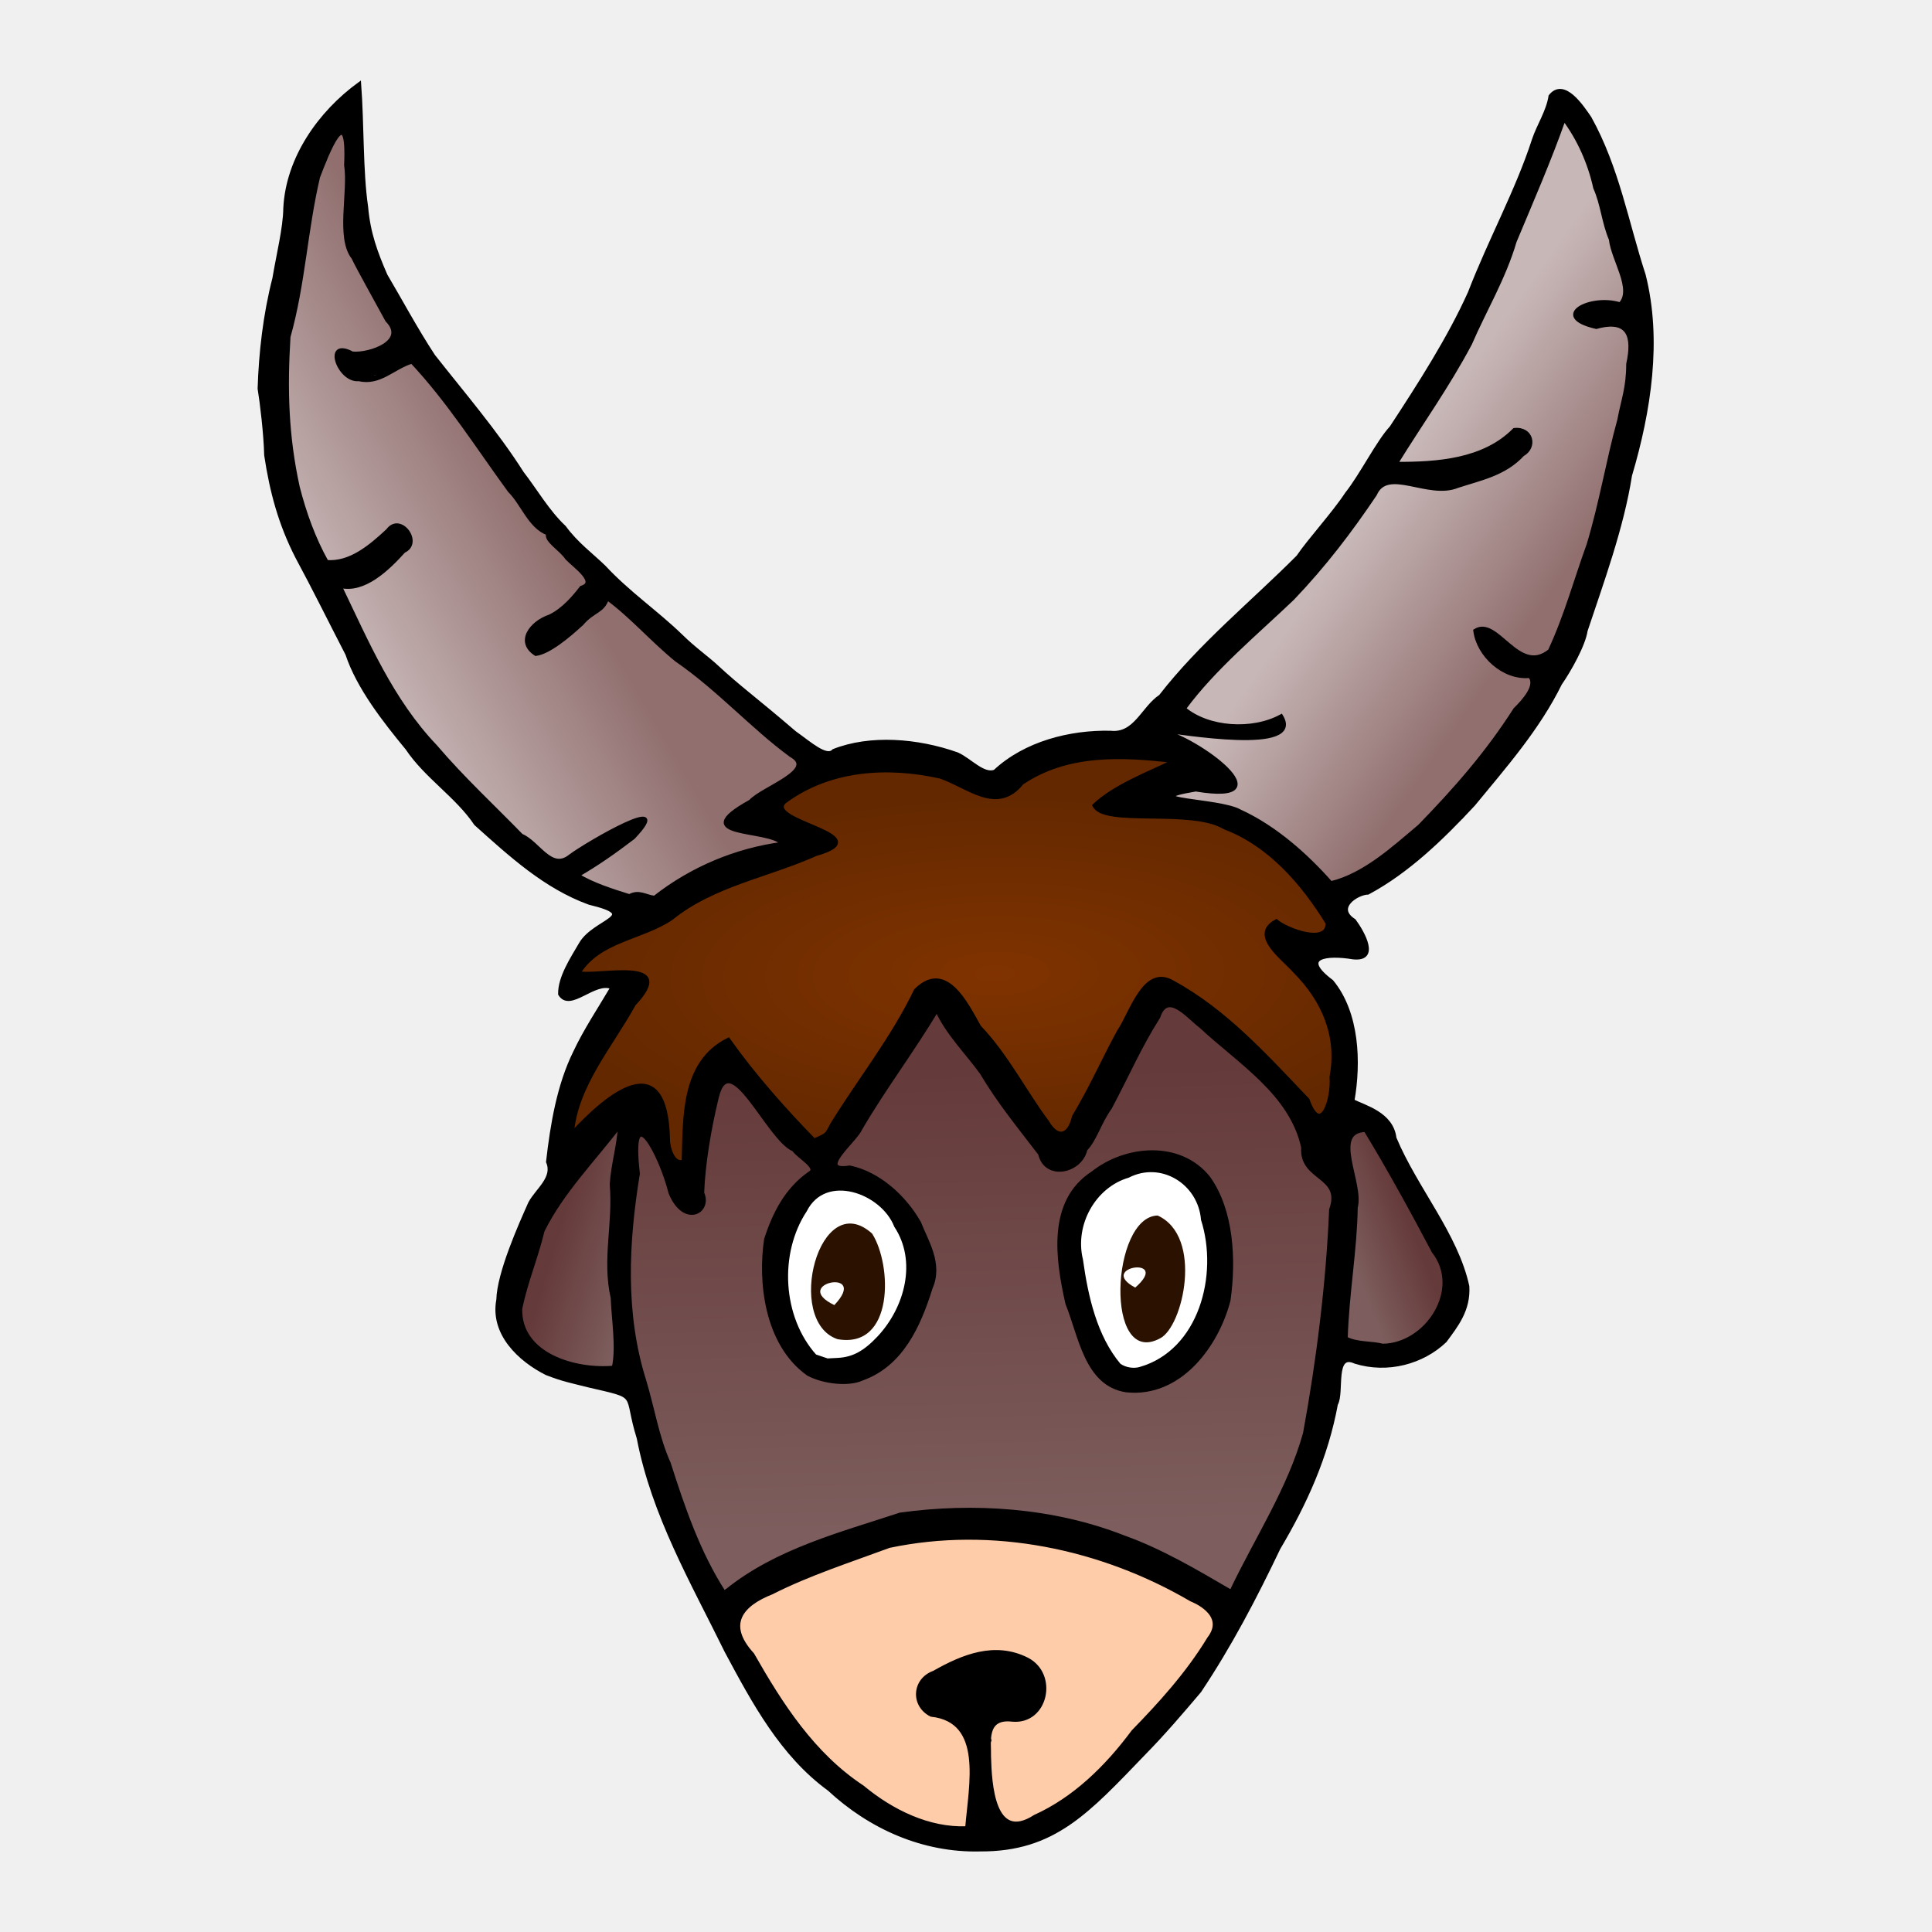
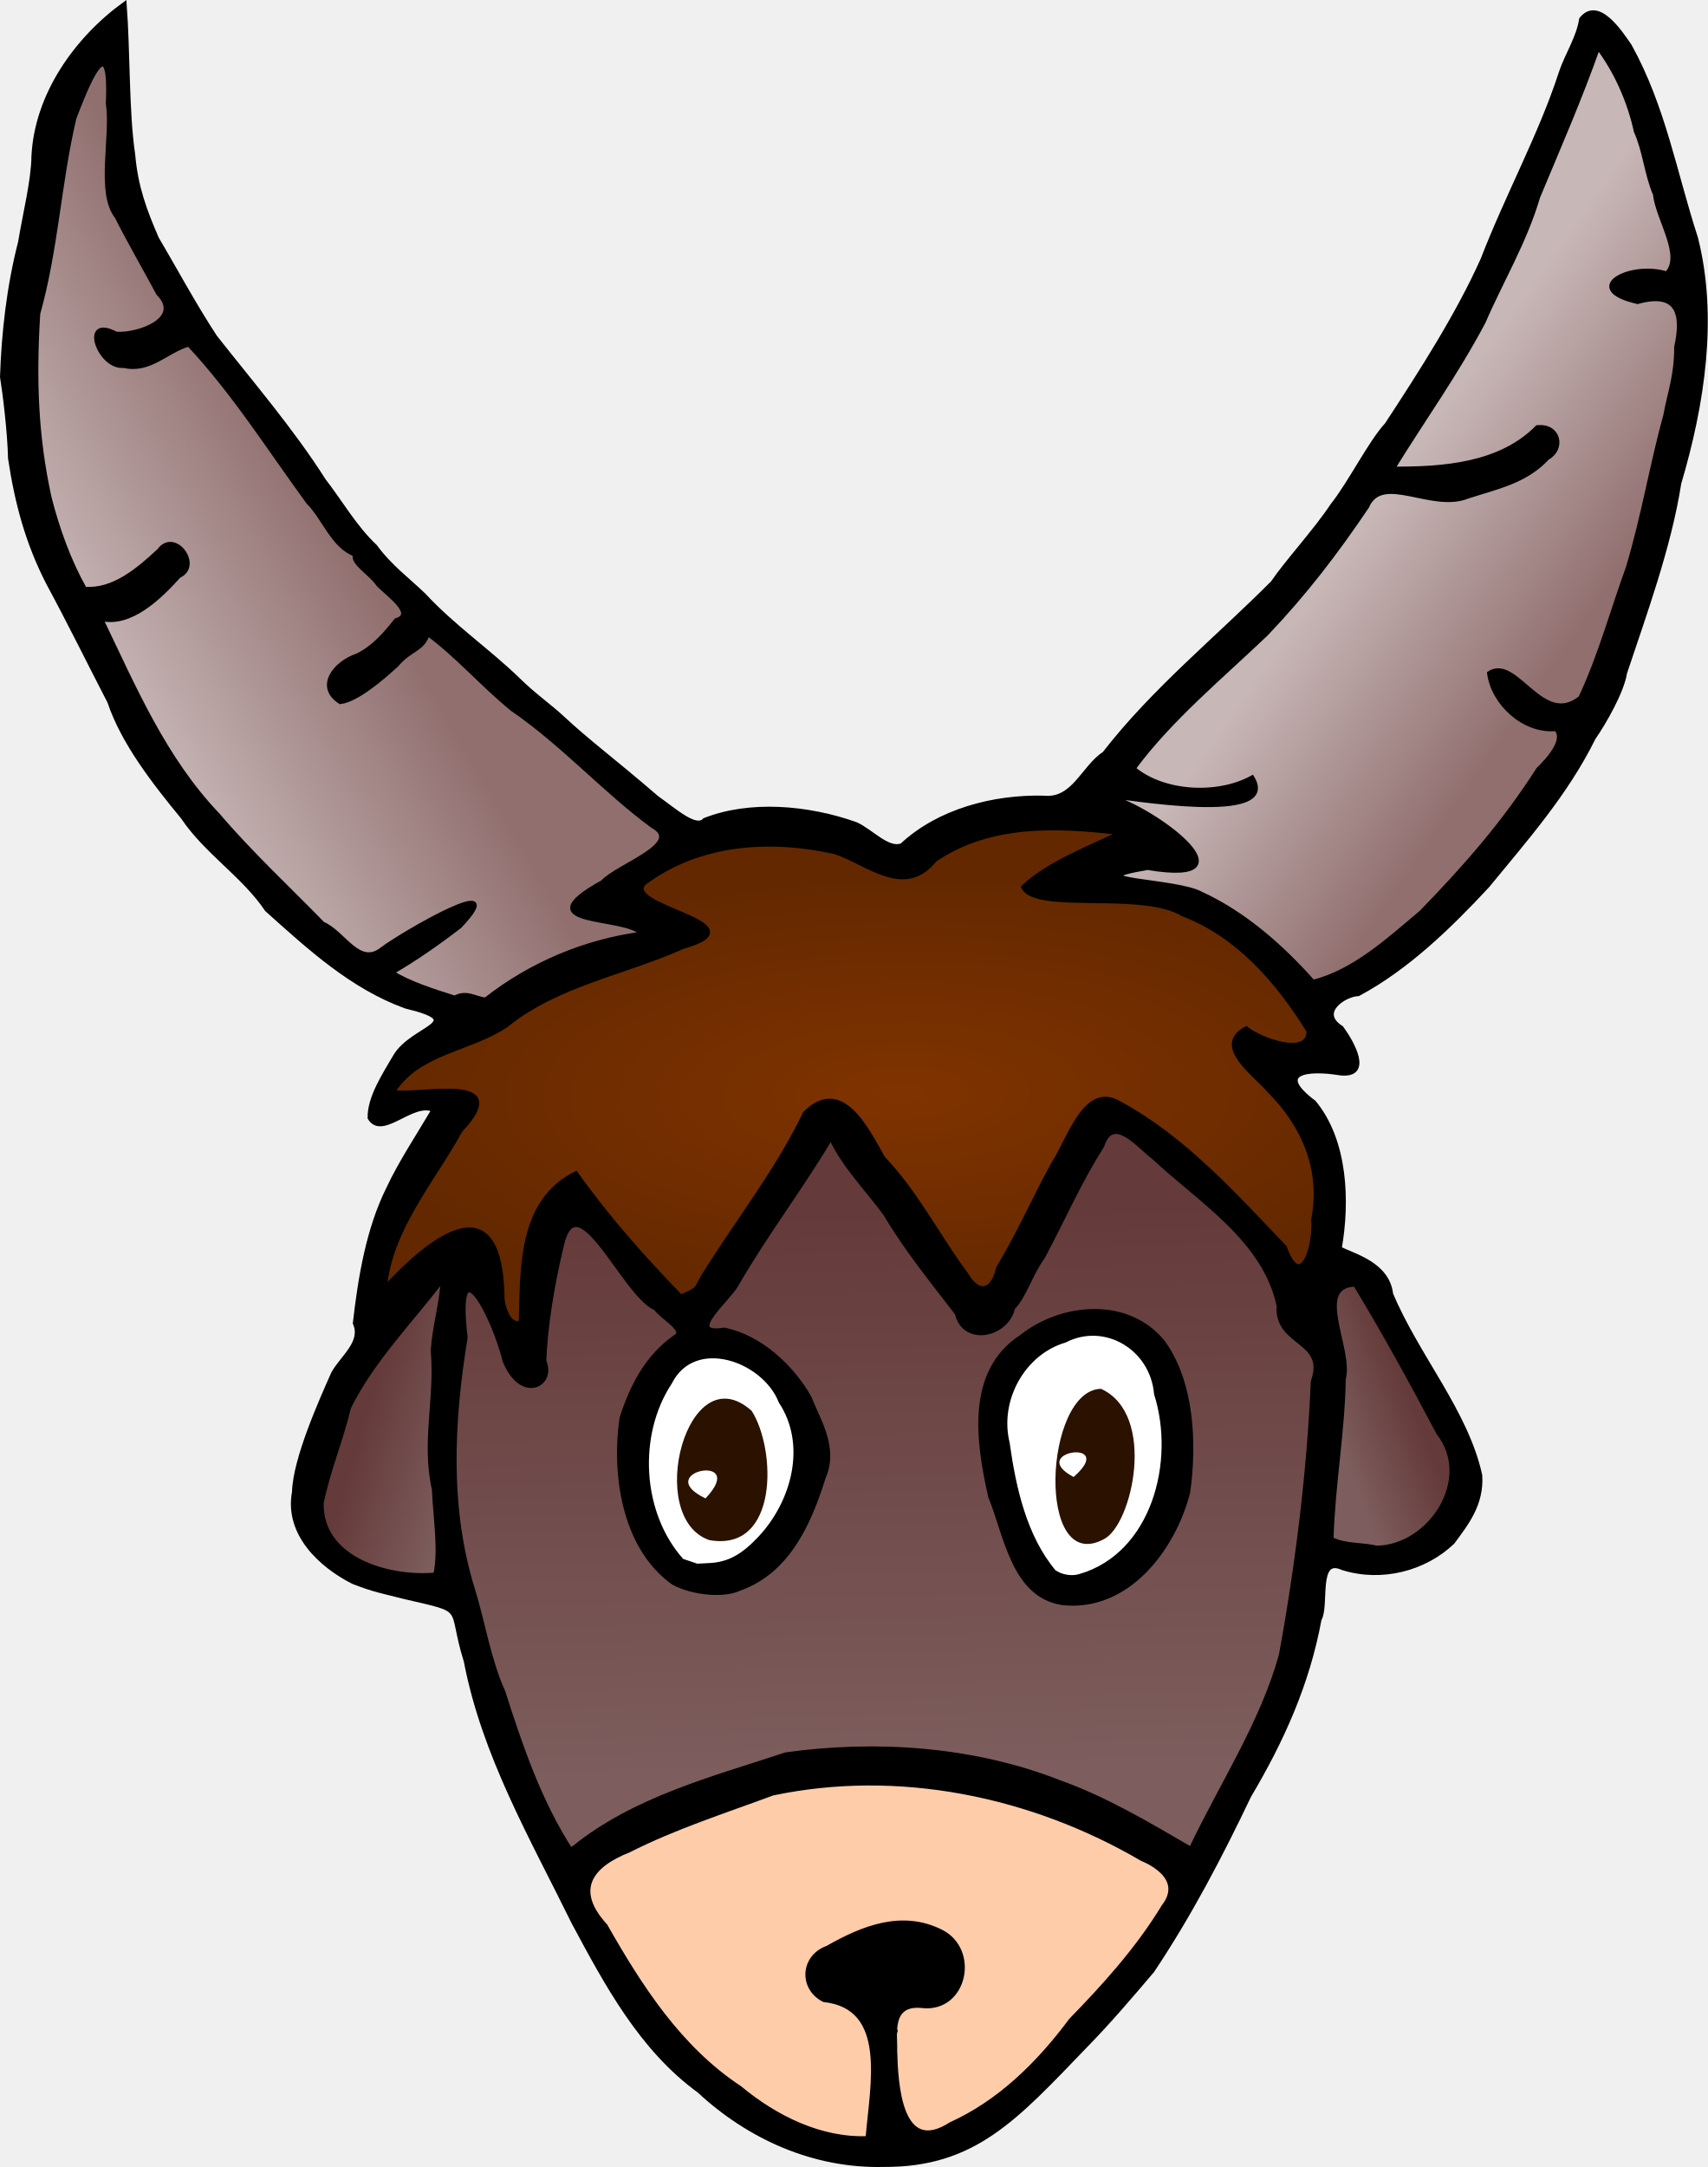
- <svg xmlns="http://www.w3.org/2000/svg" xmlns:xlink="http://www.w3.org/1999/xlink" width="240" height="240" viewBox="0 0 240 240" id="svg2" version="1.1">
+ <svg xmlns="http://www.w3.org/2000/svg" xmlns:xlink="http://www.w3.org/1999/xlink" version="1.1" id="svg2" viewBox="0 0 173.426 220" height="220" width="173.426">
  <defs id="defs4">
    <linearGradient id="hair-3">
-       <stop style="stop-color:#803300;stop-opacity:1;" offset="0" id="stop4211" />
-       <stop style="stop-color:#632800;stop-opacity:1" offset="1" id="stop4213" />
+       <stop id="stop4211" offset="0" style="stop-color:#803300;stop-opacity:1;" />
+       <stop id="stop4213" offset="1" style="stop-color:#632800;stop-opacity:1" />
    </linearGradient>
    <linearGradient id="face-4">
-       <stop style="stop-color:#7d5d5d;stop-opacity:1" offset="0" id="stop4187" />
-       <stop style="stop-color:#653a3a;stop-opacity:1" offset="1" id="stop4189" />
+       <stop id="stop4187" offset="0" style="stop-color:#7d5d5d;stop-opacity:1" />
+       <stop id="stop4189" offset="1" style="stop-color:#653a3a;stop-opacity:1" />
    </linearGradient>
    <linearGradient id="horn-6-7">
-       <stop id="stop4173" offset="0" style="stop-color:#c8b7b7;stop-opacity:1;" />
-       <stop id="stop4175" offset="1" style="stop-color:#916f6f;stop-opacity:1" />
+       <stop style="stop-color:#c8b7b7;stop-opacity:1;" offset="0" id="stop4173" />
+       <stop style="stop-color:#916f6f;stop-opacity:1" offset="1" id="stop4175" />
    </linearGradient>
-     <linearGradient xlink:href="#horn-6-7" id="linearGradient4169" x1="163.93" y1="136.618" x2="221.336" y2="103.283" gradientUnits="userSpaceOnUse" gradientTransform="matrix(0.4308412,0,0,0.4317874,-32.50464,816.9513)" />
-     <linearGradient xlink:href="#horn-6-7" id="linearGradient4183" x1="485.889" y1="130.257" x2="531.947" y2="162.582" gradientUnits="userSpaceOnUse" gradientTransform="matrix(0.4308412,0,0,0.4317874,-32.50464,816.9513)" />
-     <linearGradient xlink:href="#face-4" id="linearGradient4191" x1="374.636" y1="428.837" x2="371.533" y2="297.517" gradientUnits="userSpaceOnUse" gradientTransform="matrix(0.4308412,0,0,0.4317874,-32.50464,816.9513)" />
-     <linearGradient xlink:href="#face-4" id="linearGradient4199" x1="476.27" y1="351.554" x2="494.491" y2="344.483" gradientUnits="userSpaceOnUse" gradientTransform="matrix(0.4308412,0,0,0.4317874,-32.50464,816.9513)" />
-     <linearGradient xlink:href="#face-4" id="linearGradient4207" x1="267.554" y1="363.71" x2="243.702" y2="356.639" gradientUnits="userSpaceOnUse" gradientTransform="matrix(0.4308412,0,0,0.4317874,-32.50464,816.9513)" />
-     <radialGradient xlink:href="#hair-3" id="radialGradient4217" cx="374.306" cy="290.831" fx="374.306" fy="290.831" r="110.277" gradientTransform="matrix(0.5164229,-0.00883784,0.00347391,0.2038841,-65.93017,877.3213)" gradientUnits="userSpaceOnUse" />
+     <linearGradient gradientTransform="matrix(0.4308412,0,0,0.4317874,-32.50464,816.9513)" gradientUnits="userSpaceOnUse" y2="103.283" x2="221.336" y1="136.618" x1="163.93" id="linearGradient4169" xlink:href="#horn-6-7" />
+     <linearGradient gradientTransform="matrix(0.4308412,0,0,0.4317874,-32.50464,816.9513)" gradientUnits="userSpaceOnUse" y2="162.582" x2="531.947" y1="130.257" x1="485.889" id="linearGradient4183" xlink:href="#horn-6-7" />
+     <linearGradient gradientTransform="matrix(0.4308412,0,0,0.4317874,-32.50464,816.9513)" gradientUnits="userSpaceOnUse" y2="297.517" x2="371.533" y1="428.837" x1="374.636" id="linearGradient4191" xlink:href="#face-4" />
+     <linearGradient gradientTransform="matrix(0.4308412,0,0,0.4317874,-32.50464,816.9513)" gradientUnits="userSpaceOnUse" y2="344.483" x2="494.491" y1="351.554" x1="476.27" id="linearGradient4199" xlink:href="#face-4" />
+     <linearGradient gradientTransform="matrix(0.4308412,0,0,0.4317874,-32.50464,816.9513)" gradientUnits="userSpaceOnUse" y2="356.639" x2="243.702" y1="363.71" x1="267.554" id="linearGradient4207" xlink:href="#face-4" />
+     <radialGradient gradientUnits="userSpaceOnUse" gradientTransform="matrix(0.5164229,-0.00883784,0.00347391,0.2038841,-65.93017,877.3213)" r="110.277" fy="290.831" fx="374.306" cy="290.831" cx="374.306" id="radialGradient4217" xlink:href="#hair-3" />
  </defs>
-   <g id="layer1" transform="translate(0,-812.3622)">
-     <g id="g4262" transform="translate(-4.83614,0)">
-       <path id="path4272" d="m 126.583,1042.139 c -7.09,0.177 -13.67,-2.785 -18.758,-7.51 -5.884,-4.284 -9.381,-10.825 -12.75,-17.11 -4.208,-8.578 -9.094,-16.957 -10.927,-26.519 -1.804,-5.767 0.332,-4.983 -6.287,-6.524 -2.354,-0.602 -2.933,-0.656 -5.128,-1.498 -3.308,-1.661 -6.821,-4.903 -6.027,-9.146 0.081,-3.34 2.748,-9.295 3.975,-12.044 0.915,-1.657 3.059,-3.121 2.202,-5.092 0.529,-4.645 1.345,-9.541 3.378,-13.641 1.236,-2.656 3.147,-5.531 4.61,-8.021 -2.196,-0.966 -5.21,2.932 -6.487,0.822 -0.054,-2.053 1.505,-4.41 2.594,-6.274 1.739,-2.949 7.684,-3.446 1.048,-5.048 -5.486,-2 -9.772,-5.953 -14.096,-9.826 -2.304,-3.443 -6.155,-5.841 -8.525,-9.377 -2.885,-3.507 -6.066,-7.574 -7.448,-11.716 -2.096,-4.055 -4.085,-8.102 -6.226,-12.065 -2.121,-4.133 -3.184,-8.158 -3.862,-12.646 -0.062,-2.655 -0.533,-6.548 -0.816,-8.271 0.146,-4.442 0.668,-9.143 1.838,-13.695 0.496,-2.988 1.323,-6.245 1.353,-8.707 0.302,-6.212 4.301,-11.879 9.239,-15.468 0.38,5.044 0.215,10.871 0.867,15.306 0.285,3.271 1.176,5.658 2.405,8.496 1.69,2.851 3.808,6.792 5.93,10.011 3.585,4.564 7.808,9.479 11.028,14.557 1.598,2.043 3.158,4.777 5.235,6.721 1.494,2.053 3.399,3.436 4.942,4.938 2.984,3.217 6.505,5.613 9.542,8.549 1.607,1.592 3.27,2.742 4.457,3.851 2.858,2.653 4.761,3.967 9.666,8.18 1.893,1.339 3.966,3.228 4.839,2.245 4.516,-1.786 10.391,-1.343 15.347,0.415 1.557,0.691 3.273,2.717 4.687,2.148 3.764,-3.514 9.334,-4.943 14.378,-4.826 3.059,0.331 3.997,-3.055 6.184,-4.5 5.018,-6.463 11.408,-11.624 17.091,-17.332 1.362,-2.024 4.402,-5.335 6.048,-7.837 1.812,-2.274 3.88,-6.44 5.53,-8.214 3.553,-5.416 7.225,-11.151 9.739,-16.748 2.535,-6.567 5.913,-12.689 7.948,-18.977 0.59,-1.789 1.775,-3.521 2.069,-5.442 1.692,-2.131 3.957,1.312 4.915,2.714 3.448,6.213 4.587,12.964 6.72,19.503 2.042,8.062 0.683,16.885 -1.696,24.903 -1.007,6.467 -3.553,13.376 -5.511,19.269 -0.268,1.806 -2.054,4.971 -3.183,6.59 -2.772,5.622 -6.873,10.262 -10.776,15.014 -3.912,4.204 -8.169,8.324 -13.115,10.98 -1.368,0.032 -4.203,1.858 -1.706,3.44 1.082,1.478 3.067,4.952 -0.14,4.604 -3.224,-0.544 -6.795,-0.151 -2.643,2.962 3.232,3.917 3.429,10.067 2.594,14.832 1.44,0.742 4.864,1.575 5.219,4.625 2.636,6.3 7.647,11.962 9.053,18.41 0.179,2.944 -1.39,4.878 -2.792,6.783 -2.794,2.675 -7.151,3.873 -11.173,2.62 -2.785,-1.283 -1.521,3.809 -2.36,5.224 -1.208,6.552 -3.814,12.306 -7.14,17.908 -2.942,6.163 -6.028,12.068 -9.821,17.747 -2.216,2.613 -4.443,5.226 -6.852,7.682 -7.051,7.324 -11.248,12.073 -20.423,12.025 z" style="fill:#000000;fill-opacity:1;stroke:#000000;stroke-width:0.431;stroke-miterlimit:4;stroke-dasharray:none;stroke-opacity:1" />
-       <path id="path4270" d="m 124.948,1039.439 c 0.452,-5.431 2.235,-13.306 -4.439,-14.038 -2.363,-1.187 -2.19,-4.376 0.353,-5.286 3.618,-2.058 7.582,-3.645 11.572,-1.634 3.678,1.892 2.402,7.901 -1.823,7.541 -3.546,-0.438 -2.818,2.886 -2.882,4.513 0.093,3.407 0.47,10.835 5.665,7.481 4.833,-2.188 8.82,-6.011 12.196,-10.561 3.256,-3.343 6.738,-7.138 9.415,-11.553 2.402,-3.102 -2.184,-4.806 -2.184,-4.806 -11.227,-6.569 -24.748,-9.353 -37.526,-6.663 -4.897,1.814 -9.969,3.436 -14.596,5.785 -3.736,1.467 -5.813,3.911 -2.377,7.658 3.544,6.23 7.528,12.432 13.657,16.472 3.599,2.993 8.228,5.294 12.97,5.091 z" style="fill:#ffccaa;fill-opacity:1;stroke:#000000;stroke-width:0.431;stroke-opacity:1" />
-       <path id="path4268" d="m 127.779,1028.554 c -0.331,-0.863 -0.247,0.764 0,0 z" style="fill:#ff8080;fill-opacity:1;stroke:#000000;stroke-width:0.431;stroke-opacity:1" />
-       <path id="path4266" d="m 95.11,1009.964 c 6.192,-5.004 14.119,-7.032 21.553,-9.487 9.089,-1.253 18.936,-0.633 27.725,2.811 4.745,1.695 9.06,4.272 13.386,6.79 3.131,-6.598 7.199,-12.698 9.144,-19.664 1.679,-9.128 2.87,-18.798 3.242,-27.779 1.537,-4.322 -3.755,-3.66 -3.47,-7.731 -1.45,-6.717 -7.969,-10.618 -12.685,-15.028 -1.558,-1.154 -4.15,-4.494 -5.25,-1.182 -2.4,3.806 -3.79,7.115 -6.007,11.281 -1.305,1.788 -1.819,3.892 -3.051,5.178 -0.599,2.779 -4.946,3.738 -5.685,0.547 -2.492,-3.266 -5.108,-6.447 -7.224,-10.03 -1.902,-2.623 -4.22,-4.876 -5.576,-7.809 -3.008,5.057 -6.554,9.703 -9.491,14.757 -0.602,1.42 -5.628,5.426 -1.341,4.742 3.667,0.752 6.895,3.762 8.671,6.925 0.817,2.158 2.761,5.042 1.424,8.053 -1.467,4.722 -3.659,9.566 -8.526,11.301 -1.603,0.772 -4.761,0.475 -6.733,-0.586 -5.261,-3.755 -6.028,-11.552 -5.244,-16.735 1.045,-3.261 2.599,-6.25 5.441,-8.227 1.206,-0.66 -1.402,-2.006 -1.985,-2.899 -3.181,-1.269 -7.979,-13.19 -9.545,-6.402 -0.917,3.779 -1.658,8.165 -1.786,11.765 1.056,2.383 -2.268,4.183 -3.999,-0.014 -1.211,-4.84 -5.132,-12.134 -3.989,-2.394 -1.401,8.538 -1.84,17.375 0.774,25.679 1.079,3.567 1.606,7.087 3.054,10.301 1.777,5.551 3.684,11.16 6.852,16.053 l 0.322,-0.217 -8.61e-4,3e-4 z" style="fill:url(#linearGradient4191);fill-opacity:1;stroke:#000000;stroke-width:0.431;stroke-opacity:1" />
-       <path id="path4264" d="m 144.759,985.106 c -5.003,-0.747 -5.723,-6.8 -7.357,-10.812 -1.248,-5.519 -2.302,-12.694 3.17,-16.225 4.088,-3.257 10.851,-3.875 14.415,0.616 2.917,4.095 3.19,10.22 2.499,15.169 -1.434,5.628 -6.081,11.956 -12.726,11.253 z" style="fill:#000000;fill-opacity:1;stroke:#000000;stroke-width:0.431;stroke-opacity:1" />
-       <path id="path4262" d="m 146.497,982.375 c 7.497,-2.187 9.937,-11.638 7.748,-18.51 -0.391,-4.628 -5.171,-7.516 -9.276,-5.408 -4.208,1.235 -6.896,6.002 -5.815,10.413 0.633,4.558 1.747,9.535 4.722,13.072 0.742,0.518 1.777,0.679 2.621,0.434 z" style="fill:#ffffff;fill-opacity:1;stroke:#000000;stroke-width:0.431;stroke-opacity:1" />
-       <path id="path4260" d="m 148.646,963.359 c 5.705,2.6 3.155,13.823 0.3,15.256 -6.939,3.762 -6.102,-15.138 -0.3,-15.256 z" style="fill:#2b1100;fill-opacity:1;stroke:none;stroke-width:0.431;stroke-opacity:1" />
-       <path id="path4258" d="m 145.859,972.31 c 4.598,-4.008 -4.891,-2.598 0,0 z" style="fill:#ffffff;fill-opacity:1;stroke:none;stroke-width:0.431;stroke-opacity:1" />
-       <path id="path4256" d="m 81.054,982.227 c 0.562,-2.458 -0.062,-6.159 -0.138,-8.632 -1.094,-4.782 0.3,-9.228 -0.123,-14.117 0.162,-2.505 0.892,-4.765 1.022,-7.254 -3.121,4.121 -7.144,8.168 -9.544,13.018 -0.878,3.6 -2.021,6.12 -2.777,9.667 -0.163,5.822 6.925,7.753 11.559,7.318 z" style="fill:url(#linearGradient4207);fill-opacity:1;stroke:#000000;stroke-width:0.431;stroke-opacity:1" />
-       <path id="path4254" d="m 108.908,981.261 c 1.924,-0.1 3.362,-0.885 5.105,-2.741 3.478,-3.718 4.967,-9.542 2.11,-13.86 -1.666,-4.284 -8.78,-6.848 -11.255,-1.942 -3.51,5.324 -3.073,13.321 1.218,18.093 l 1.528,0.517 1.293,-0.067 z" style="fill:#ffffff;fill-opacity:1;stroke:#000000;stroke-width:0.431;stroke-opacity:1" />
-       <path id="path4252" d="m 108.876,978.719 c -6.609,-2.241 -2.272,-19.001 4.294,-13.121 2.501,3.914 2.753,14.368 -4.294,13.121 z" style="fill:#2b1100;fill-opacity:1;stroke:none;stroke-width:0.431;stroke-opacity:1" />
-       <path id="path4250" d="m 108.479,974.484 c 4.491,-4.734 -5.623,-2.7 0,0 z" style="fill:#ffffff;fill-opacity:1;stroke:none;stroke-width:0.431;stroke-opacity:1" />
-       <path id="path4248" d="m 176.604,979.5 c 5.463,-0.056 9.997,-6.966 6.299,-11.669 -2.658,-5.033 -5.581,-10.37 -8.445,-15.065 -4.383,0.143 -0.352,6.604 -1.176,9.594 -0.072,5.268 -1.077,10.67 -1.241,16.25 1.375,0.723 3.195,0.522 4.563,0.891 z" style="fill:url(#linearGradient4199);fill-opacity:1;stroke:#000000;stroke-width:0.431;stroke-opacity:1" />
-       <path id="path4246" d="m 89.731,956.607 c 0.174,-5.325 -0.18,-12.287 5.59,-15.121 3.15,4.443 6.83,8.585 10.642,12.512 1.79,-0.746 1.513,-0.694 2.266,-2.042 3.437,-5.553 7.523,-10.676 10.353,-16.573 3.695,-3.677 6.251,1.553 7.917,4.534 3.388,3.54 5.668,8.097 8.453,11.822 1.247,2.143 2.684,1.813 3.264,-0.662 2.26,-3.777 3.652,-7.057 5.588,-10.587 1.594,-2.354 3.2,-8.239 6.75,-6.107 6.559,3.575 11.613,9.233 16.744,14.602 1.625,4.572 3.13,-0.021 2.911,-2.844 0.953,-5.013 -0.929,-9.476 -4.508,-13.07 -1.393,-1.63 -5.634,-4.548 -2.311,-6.303 1.254,1.083 6.394,3.037 6.331,0.261 -3.042,-4.936 -7.154,-9.729 -12.757,-11.847 -4.155,-2.529 -14.993,-0.158 -16.212,-2.766 2.665,-2.53 7.204,-4.151 9.825,-5.499 -6.387,-0.749 -13.154,-1.071 -18.772,2.713 -3.121,3.878 -6.694,0.417 -10.16,-0.764 -6.525,-1.454 -13.708,-1.069 -19.336,3.106 -2.653,2.481 12.149,4.158 3.874,6.515 -6.03,2.699 -12.783,3.788 -17.922,7.957 -3.679,2.502 -9.002,2.699 -11.516,6.776 2.305,0.543 12.505,-2.072 6.861,3.892 -2.831,5.154 -7.162,10.017 -7.692,16.008 4.313,-4.654 11.666,-10.946 11.935,0.743 -0.036,0.944 0.61,3.294 1.881,2.745 z" style="fill:url(#radialGradient4217);fill-opacity:1;stroke:#000000;stroke-width:0.431;stroke-opacity:1" />
-       <path id="path4242" d="m 86.146,923.851 c 4.587,-3.611 10.154,-5.939 15.853,-6.685 -1.533,-1.948 -12.183,-0.707 -3.956,-5.254 1.537,-1.688 8.366,-3.87 5.047,-5.701 -4.79,-3.509 -9.025,-8.275 -14.231,-11.857 -3.046,-2.479 -5.578,-5.437 -8.581,-7.641 -0.573,1.687 -1.717,1.459 -3.152,3.136 -1.629,1.505 -4.095,3.578 -5.734,3.781 -2.409,-1.532 -0.59,-3.935 1.735,-4.718 1.722,-0.816 3.098,-2.501 3.926,-3.569 2.085,-0.628 -0.841,-2.63 -1.789,-3.619 -0.805,-1.193 -2.715,-2.219 -2.372,-3.073 -2.252,-0.823 -3.143,-3.715 -4.765,-5.316 -4.037,-5.535 -7.523,-11.094 -12.125,-16.014 -2.306,0.693 -3.965,2.788 -6.603,2.177 -2.498,0.263 -4.397,-5.179 -0.779,-3.249 2.145,0.19 6.889,-1.449 4.292,-4.092 -1.299,-2.404 -3.45,-6.204 -4.204,-7.772 -1.964,-2.48 -0.393,-8.172 -0.909,-11.512 0.366,-8.326 -2.3,-1.458 -3.421,1.478 -1.561,6.637 -1.821,13.261 -3.671,19.853 -0.403,6.526 -0.244,12.33 1.151,18.679 0.82,3.209 1.96,6.379 3.572,9.262 2.902,0.233 5.415,-1.888 7.559,-3.886 1.572,-2.166 4.304,1.542 2.018,2.574 -2.001,2.218 -4.955,5.077 -7.914,4.35 3.365,6.994 6.403,14.193 11.862,19.91 3.41,3.999 7.238,7.531 10.661,11.055 2.124,0.879 3.678,4.503 6.073,2.533 2.128,-1.583 13.369,-8.108 7.831,-2.272 -2.387,1.827 -4.573,3.346 -6.893,4.685 1.775,1.091 4.137,1.859 6.39,2.562 1.199,-0.661 2.022,0.078 3.129,0.195 z" style="fill:url(#linearGradient4169);fill-opacity:1;stroke:#000000;stroke-width:0.431;stroke-opacity:1" />
-       <path id="path4240" d="m 170.168,922.048 c 4.162,-1.028 7.672,-4.262 11.007,-7.072 4.411,-4.534 8.359,-9.016 11.869,-14.504 1.052,-1.022 2.835,-3.003 1.81,-4.105 -3.243,0.321 -6.403,-2.604 -6.788,-5.663 2.762,-1.782 5.374,5.656 9.272,2.496 2.01,-4.286 3.277,-8.978 4.814,-13.192 1.574,-5.208 2.431,-10.503 3.809,-15.48 0.458,-2.463 1.102,-3.967 1.106,-6.949 0.745,-3.362 0.142,-5.698 -3.934,-4.567 -5.855,-1.339 -0.734,-4.041 2.957,-2.875 1.752,-1.827 -0.901,-5.487 -1.179,-8.049 -0.907,-2.147 -1.042,-4.41 -1.939,-6.381 -0.669,-3.06 -1.996,-6.056 -3.848,-8.535 -1.814,5.145 -3.996,10.136 -6.105,15.188 -1.322,4.532 -3.814,8.679 -5.534,12.688 -2.852,5.368 -6.049,9.779 -9.21,14.901 5.115,0.026 10.901,-0.377 14.672,-4.205 2.199,-0.234 2.72,2.165 1.043,3.096 -2.229,2.403 -5.129,2.961 -8.08,3.918 -3.684,1.52 -8.724,-2.49 -10.249,1.03 -3.127,4.637 -6.285,8.777 -10.233,12.919 -4.607,4.4 -9.801,8.682 -13.477,13.681 2.981,2.509 8.476,2.875 12.047,0.911 2.94,4.771 -12.66,2.015 -14.971,1.802 4.419,0.889 15.866,9.288 4.345,7.366 -7.85,1.329 2.896,1.198 5.464,2.644 4.432,2.022 8.347,5.555 11.334,8.94 z" style="fill:url(#linearGradient4183);fill-opacity:1;stroke:#000000;stroke-width:0.431;stroke-opacity:1" />
-       <path id="path4238" d="m 186.427,913.816 c -0.793,-0.248 -0.136,0.264 0,0 z" style="fill:#ff8080;fill-opacity:1;stroke:#000000;stroke-width:0.431;stroke-opacity:1" />
-       <path id="path4236" d="m 207.689,869.529 c -0.475,-0.496 -0.62,0.193 0,0 z" style="fill:#ff8080;fill-opacity:1;stroke:#000000;stroke-width:0.431;stroke-opacity:1" />
-       <path id="path4234" d="m 51.536,858.909 c -0.109,-0.297 -0.56,0.293 0,0 z" style="fill:#ff8080;fill-opacity:1;stroke:#000000;stroke-width:0.431;stroke-opacity:1" />
-       <path id="path3429" d="m 55.042,857.364 c -1.18,-0.266 -0.275,0.275 0,0 z" style="fill:#ff8080;fill-opacity:1;stroke:#000000;stroke-width:0.431;stroke-opacity:1" />
+   <g transform="translate(-32,-822.3619)" id="layer1">
+     <g transform="translate(-4.83614)" id="g4262">
+       <path style="fill:#000000;fill-opacity:1;stroke:#000000;stroke-width:0.431;stroke-miterlimit:4;stroke-dasharray:none;stroke-opacity:1" d="m 126.583,1042.139 c -7.09,0.177 -13.67,-2.785 -18.758,-7.51 -5.884,-4.284 -9.381,-10.825 -12.75,-17.11 -4.208,-8.578 -9.094,-16.957 -10.927,-26.519 -1.804,-5.767 0.332,-4.983 -6.287,-6.524 -2.354,-0.602 -2.933,-0.656 -5.128,-1.498 -3.308,-1.661 -6.821,-4.903 -6.027,-9.146 0.081,-3.34 2.748,-9.295 3.975,-12.044 0.915,-1.657 3.059,-3.121 2.202,-5.092 0.529,-4.645 1.345,-9.541 3.378,-13.641 1.236,-2.656 3.147,-5.531 4.61,-8.021 -2.196,-0.966 -5.21,2.932 -6.487,0.822 -0.054,-2.053 1.505,-4.41 2.594,-6.274 1.739,-2.949 7.684,-3.446 1.048,-5.048 -5.486,-2 -9.772,-5.953 -14.096,-9.826 -2.304,-3.443 -6.155,-5.841 -8.525,-9.377 -2.885,-3.507 -6.066,-7.574 -7.448,-11.716 -2.096,-4.055 -4.085,-8.102 -6.226,-12.065 -2.121,-4.133 -3.184,-8.158 -3.862,-12.646 -0.062,-2.655 -0.533,-6.548 -0.816,-8.271 0.146,-4.442 0.668,-9.143 1.838,-13.695 0.496,-2.988 1.323,-6.245 1.353,-8.707 0.302,-6.212 4.301,-11.879 9.239,-15.468 0.38,5.044 0.215,10.871 0.867,15.306 0.285,3.271 1.176,5.658 2.405,8.496 1.69,2.851 3.808,6.792 5.93,10.011 3.585,4.564 7.808,9.479 11.028,14.557 1.598,2.043 3.158,4.777 5.235,6.721 1.494,2.053 3.399,3.436 4.942,4.938 2.984,3.217 6.505,5.613 9.542,8.549 1.607,1.592 3.27,2.742 4.457,3.851 2.858,2.653 4.761,3.967 9.666,8.18 1.893,1.339 3.966,3.228 4.839,2.245 4.516,-1.786 10.391,-1.343 15.347,0.415 1.557,0.691 3.273,2.717 4.687,2.148 3.764,-3.514 9.334,-4.943 14.378,-4.826 3.059,0.331 3.997,-3.055 6.184,-4.5 5.018,-6.463 11.408,-11.624 17.091,-17.332 1.362,-2.024 4.402,-5.335 6.048,-7.837 1.812,-2.274 3.88,-6.44 5.53,-8.214 3.553,-5.416 7.225,-11.151 9.739,-16.748 2.535,-6.567 5.913,-12.689 7.948,-18.977 0.59,-1.789 1.775,-3.521 2.069,-5.442 1.692,-2.131 3.957,1.312 4.915,2.714 3.448,6.213 4.587,12.964 6.72,19.503 2.042,8.062 0.683,16.885 -1.696,24.903 -1.007,6.467 -3.553,13.376 -5.511,19.269 -0.268,1.806 -2.054,4.971 -3.183,6.59 -2.772,5.622 -6.873,10.262 -10.776,15.014 -3.912,4.204 -8.169,8.324 -13.115,10.98 -1.368,0.032 -4.203,1.858 -1.706,3.44 1.082,1.478 3.067,4.952 -0.14,4.604 -3.224,-0.544 -6.795,-0.151 -2.643,2.962 3.232,3.917 3.429,10.067 2.594,14.832 1.44,0.742 4.864,1.575 5.219,4.625 2.636,6.3 7.647,11.962 9.053,18.41 0.179,2.944 -1.39,4.878 -2.792,6.783 -2.794,2.675 -7.151,3.873 -11.173,2.62 -2.785,-1.283 -1.521,3.809 -2.36,5.224 -1.208,6.552 -3.814,12.306 -7.14,17.908 -2.942,6.163 -6.028,12.068 -9.821,17.747 -2.216,2.613 -4.443,5.226 -6.852,7.682 -7.051,7.324 -11.248,12.073 -20.423,12.025 z" id="path4272" />
+       <path style="fill:#ffccaa;fill-opacity:1;stroke:#000000;stroke-width:0.431;stroke-opacity:1" d="m 124.948,1039.439 c 0.452,-5.431 2.235,-13.306 -4.439,-14.038 -2.363,-1.187 -2.19,-4.376 0.353,-5.286 3.618,-2.058 7.582,-3.645 11.572,-1.634 3.678,1.892 2.402,7.901 -1.823,7.541 -3.546,-0.438 -2.818,2.886 -2.882,4.513 0.093,3.407 0.47,10.835 5.665,7.481 4.833,-2.188 8.82,-6.011 12.196,-10.561 3.256,-3.343 6.738,-7.138 9.415,-11.553 2.402,-3.102 -2.184,-4.806 -2.184,-4.806 -11.227,-6.569 -24.748,-9.353 -37.526,-6.663 -4.897,1.814 -9.969,3.436 -14.596,5.785 -3.736,1.467 -5.813,3.911 -2.377,7.658 3.544,6.23 7.528,12.432 13.657,16.472 3.599,2.993 8.228,5.294 12.97,5.091 z" id="path4270" />
+       <path style="fill:#ff8080;fill-opacity:1;stroke:#000000;stroke-width:0.431;stroke-opacity:1" d="m 127.779,1028.554 c -0.331,-0.863 -0.247,0.764 0,0 z" id="path4268" />
+       <path style="fill:url(#linearGradient4191);fill-opacity:1;stroke:#000000;stroke-width:0.431;stroke-opacity:1" d="m 95.11,1009.964 c 6.192,-5.004 14.119,-7.032 21.553,-9.487 9.089,-1.253 18.936,-0.633 27.725,2.811 4.745,1.695 9.06,4.272 13.386,6.79 3.131,-6.598 7.199,-12.698 9.144,-19.664 1.679,-9.128 2.87,-18.798 3.242,-27.779 1.537,-4.322 -3.755,-3.66 -3.47,-7.731 -1.45,-6.717 -7.969,-10.618 -12.685,-15.028 -1.558,-1.154 -4.15,-4.494 -5.25,-1.182 -2.4,3.806 -3.79,7.115 -6.007,11.281 -1.305,1.788 -1.819,3.892 -3.051,5.178 -0.599,2.779 -4.946,3.738 -5.685,0.547 -2.492,-3.266 -5.108,-6.447 -7.224,-10.03 -1.902,-2.623 -4.22,-4.876 -5.576,-7.809 -3.008,5.057 -6.554,9.703 -9.491,14.757 -0.602,1.42 -5.628,5.426 -1.341,4.742 3.667,0.752 6.895,3.762 8.671,6.925 0.817,2.158 2.761,5.042 1.424,8.053 -1.467,4.722 -3.659,9.566 -8.526,11.301 -1.603,0.772 -4.761,0.475 -6.733,-0.586 -5.261,-3.755 -6.028,-11.552 -5.244,-16.735 1.045,-3.261 2.599,-6.25 5.441,-8.227 1.206,-0.66 -1.402,-2.006 -1.985,-2.899 -3.181,-1.269 -7.979,-13.19 -9.545,-6.402 -0.917,3.779 -1.658,8.165 -1.786,11.765 1.056,2.383 -2.268,4.183 -3.999,-0.014 -1.211,-4.84 -5.132,-12.134 -3.989,-2.394 -1.401,8.538 -1.84,17.375 0.774,25.679 1.079,3.567 1.606,7.087 3.054,10.301 1.777,5.551 3.684,11.16 6.852,16.053 l 0.322,-0.217 -8.61e-4,3e-4 z" id="path4266" />
+       <path style="fill:#000000;fill-opacity:1;stroke:#000000;stroke-width:0.431;stroke-opacity:1" d="m 144.759,985.106 c -5.003,-0.747 -5.723,-6.8 -7.357,-10.812 -1.248,-5.519 -2.302,-12.694 3.17,-16.225 4.088,-3.257 10.851,-3.875 14.415,0.616 2.917,4.095 3.19,10.22 2.499,15.169 -1.434,5.628 -6.081,11.956 -12.726,11.253 z" id="path4264" />
+       <path style="fill:#ffffff;fill-opacity:1;stroke:#000000;stroke-width:0.431;stroke-opacity:1" d="m 146.497,982.375 c 7.497,-2.187 9.937,-11.638 7.748,-18.51 -0.391,-4.628 -5.171,-7.516 -9.276,-5.408 -4.208,1.235 -6.896,6.002 -5.815,10.413 0.633,4.558 1.747,9.535 4.722,13.072 0.742,0.518 1.777,0.679 2.621,0.434 z" id="path4262" />
+       <path style="fill:#2b1100;fill-opacity:1;stroke:none;stroke-width:0.431;stroke-opacity:1" d="m 148.646,963.359 c 5.705,2.6 3.155,13.823 0.3,15.256 -6.939,3.762 -6.102,-15.138 -0.3,-15.256 z" id="path4260" />
+       <path style="fill:#ffffff;fill-opacity:1;stroke:none;stroke-width:0.431;stroke-opacity:1" d="m 145.859,972.31 c 4.598,-4.008 -4.891,-2.598 0,0 z" id="path4258" />
+       <path style="fill:url(#linearGradient4207);fill-opacity:1;stroke:#000000;stroke-width:0.431;stroke-opacity:1" d="m 81.054,982.227 c 0.562,-2.458 -0.062,-6.159 -0.138,-8.632 -1.094,-4.782 0.3,-9.228 -0.123,-14.117 0.162,-2.505 0.892,-4.765 1.022,-7.254 -3.121,4.121 -7.144,8.168 -9.544,13.018 -0.878,3.6 -2.021,6.12 -2.777,9.667 -0.163,5.822 6.925,7.753 11.559,7.318 z" id="path4256" />
+       <path style="fill:#ffffff;fill-opacity:1;stroke:#000000;stroke-width:0.431;stroke-opacity:1" d="m 108.908,981.261 c 1.924,-0.1 3.362,-0.885 5.105,-2.741 3.478,-3.718 4.967,-9.542 2.11,-13.86 -1.666,-4.284 -8.78,-6.848 -11.255,-1.942 -3.51,5.324 -3.073,13.321 1.218,18.093 l 1.528,0.517 1.293,-0.067 z" id="path4254" />
+       <path style="fill:#2b1100;fill-opacity:1;stroke:none;stroke-width:0.431;stroke-opacity:1" d="m 108.876,978.719 c -6.609,-2.241 -2.272,-19.001 4.294,-13.121 2.501,3.914 2.753,14.368 -4.294,13.121 z" id="path4252" />
+       <path style="fill:#ffffff;fill-opacity:1;stroke:none;stroke-width:0.431;stroke-opacity:1" d="m 108.479,974.484 c 4.491,-4.734 -5.623,-2.7 0,0 z" id="path4250" />
+       <path style="fill:url(#linearGradient4199);fill-opacity:1;stroke:#000000;stroke-width:0.431;stroke-opacity:1" d="m 176.604,979.5 c 5.463,-0.056 9.997,-6.966 6.299,-11.669 -2.658,-5.033 -5.581,-10.37 -8.445,-15.065 -4.383,0.143 -0.352,6.604 -1.176,9.594 -0.072,5.268 -1.077,10.67 -1.241,16.25 1.375,0.723 3.195,0.522 4.563,0.891 z" id="path4248" />
+       <path style="fill:url(#radialGradient4217);fill-opacity:1;stroke:#000000;stroke-width:0.431;stroke-opacity:1" d="m 89.731,956.607 c 0.174,-5.325 -0.18,-12.287 5.59,-15.121 3.15,4.443 6.83,8.585 10.642,12.512 1.79,-0.746 1.513,-0.694 2.266,-2.042 3.437,-5.553 7.523,-10.676 10.353,-16.573 3.695,-3.677 6.251,1.553 7.917,4.534 3.388,3.54 5.668,8.097 8.453,11.822 1.247,2.143 2.684,1.813 3.264,-0.662 2.26,-3.777 3.652,-7.057 5.588,-10.587 1.594,-2.354 3.2,-8.239 6.75,-6.107 6.559,3.575 11.613,9.233 16.744,14.602 1.625,4.572 3.13,-0.021 2.911,-2.844 0.953,-5.013 -0.929,-9.476 -4.508,-13.07 -1.393,-1.63 -5.634,-4.548 -2.311,-6.303 1.254,1.083 6.394,3.037 6.331,0.261 -3.042,-4.936 -7.154,-9.729 -12.757,-11.847 -4.155,-2.529 -14.993,-0.158 -16.212,-2.766 2.665,-2.53 7.204,-4.151 9.825,-5.499 -6.387,-0.749 -13.154,-1.071 -18.772,2.713 -3.121,3.878 -6.694,0.417 -10.16,-0.764 -6.525,-1.454 -13.708,-1.069 -19.336,3.106 -2.653,2.481 12.149,4.158 3.874,6.515 -6.03,2.699 -12.783,3.788 -17.922,7.957 -3.679,2.502 -9.002,2.699 -11.516,6.776 2.305,0.543 12.505,-2.072 6.861,3.892 -2.831,5.154 -7.162,10.017 -7.692,16.008 4.313,-4.654 11.666,-10.946 11.935,0.743 -0.036,0.944 0.61,3.294 1.881,2.745 z" id="path4246" />
+       <path style="fill:url(#linearGradient4169);fill-opacity:1;stroke:#000000;stroke-width:0.431;stroke-opacity:1" d="m 86.146,923.851 c 4.587,-3.611 10.154,-5.939 15.853,-6.685 -1.533,-1.948 -12.183,-0.707 -3.956,-5.254 1.537,-1.688 8.366,-3.87 5.047,-5.701 -4.79,-3.509 -9.025,-8.275 -14.231,-11.857 -3.046,-2.479 -5.578,-5.437 -8.581,-7.641 -0.573,1.687 -1.717,1.459 -3.152,3.136 -1.629,1.505 -4.095,3.578 -5.734,3.781 -2.409,-1.532 -0.59,-3.935 1.735,-4.718 1.722,-0.816 3.098,-2.501 3.926,-3.569 2.085,-0.628 -0.841,-2.63 -1.789,-3.619 -0.805,-1.193 -2.715,-2.219 -2.372,-3.073 -2.252,-0.823 -3.143,-3.715 -4.765,-5.316 -4.037,-5.535 -7.523,-11.094 -12.125,-16.014 -2.306,0.693 -3.965,2.788 -6.603,2.177 -2.498,0.263 -4.397,-5.179 -0.779,-3.249 2.145,0.19 6.889,-1.449 4.292,-4.092 -1.299,-2.404 -3.45,-6.204 -4.204,-7.772 -1.964,-2.48 -0.393,-8.172 -0.909,-11.512 0.366,-8.326 -2.3,-1.458 -3.421,1.478 -1.561,6.637 -1.821,13.261 -3.671,19.853 -0.403,6.526 -0.244,12.33 1.151,18.679 0.82,3.209 1.96,6.379 3.572,9.262 2.902,0.233 5.415,-1.888 7.559,-3.886 1.572,-2.166 4.304,1.542 2.018,2.574 -2.001,2.218 -4.955,5.077 -7.914,4.35 3.365,6.994 6.403,14.193 11.862,19.91 3.41,3.999 7.238,7.531 10.661,11.055 2.124,0.879 3.678,4.503 6.073,2.533 2.128,-1.583 13.369,-8.108 7.831,-2.272 -2.387,1.827 -4.573,3.346 -6.893,4.685 1.775,1.091 4.137,1.859 6.39,2.562 1.199,-0.661 2.022,0.078 3.129,0.195 z" id="path4242" />
+       <path style="fill:url(#linearGradient4183);fill-opacity:1;stroke:#000000;stroke-width:0.431;stroke-opacity:1" d="m 170.168,922.048 c 4.162,-1.028 7.672,-4.262 11.007,-7.072 4.411,-4.534 8.359,-9.016 11.869,-14.504 1.052,-1.022 2.835,-3.003 1.81,-4.105 -3.243,0.321 -6.403,-2.604 -6.788,-5.663 2.762,-1.782 5.374,5.656 9.272,2.496 2.01,-4.286 3.277,-8.978 4.814,-13.192 1.574,-5.208 2.431,-10.503 3.809,-15.48 0.458,-2.463 1.102,-3.967 1.106,-6.949 0.745,-3.362 0.142,-5.698 -3.934,-4.567 -5.855,-1.339 -0.734,-4.041 2.957,-2.875 1.752,-1.827 -0.901,-5.487 -1.179,-8.049 -0.907,-2.147 -1.042,-4.41 -1.939,-6.381 -0.669,-3.06 -1.996,-6.056 -3.848,-8.535 -1.814,5.145 -3.996,10.136 -6.105,15.188 -1.322,4.532 -3.814,8.679 -5.534,12.688 -2.852,5.368 -6.049,9.779 -9.21,14.901 5.115,0.026 10.901,-0.377 14.672,-4.205 2.199,-0.234 2.72,2.165 1.043,3.096 -2.229,2.403 -5.129,2.961 -8.08,3.918 -3.684,1.52 -8.724,-2.49 -10.249,1.03 -3.127,4.637 -6.285,8.777 -10.233,12.919 -4.607,4.4 -9.801,8.682 -13.477,13.681 2.981,2.509 8.476,2.875 12.047,0.911 2.94,4.771 -12.66,2.015 -14.971,1.802 4.419,0.889 15.866,9.288 4.345,7.366 -7.85,1.329 2.896,1.198 5.464,2.644 4.432,2.022 8.347,5.555 11.334,8.94 z" id="path4240" />
+       <path style="fill:#ff8080;fill-opacity:1;stroke:#000000;stroke-width:0.431;stroke-opacity:1" d="m 186.427,913.816 c -0.793,-0.248 -0.136,0.264 0,0 z" id="path4238" />
+       <path style="fill:#ff8080;fill-opacity:1;stroke:#000000;stroke-width:0.431;stroke-opacity:1" d="m 207.689,869.529 c -0.475,-0.496 -0.62,0.193 0,0 z" id="path4236" />
+       <path style="fill:#ff8080;fill-opacity:1;stroke:#000000;stroke-width:0.431;stroke-opacity:1" d="m 51.536,858.909 c -0.109,-0.297 -0.56,0.293 0,0 z" id="path4234" />
+       <path style="fill:#ff8080;fill-opacity:1;stroke:#000000;stroke-width:0.431;stroke-opacity:1" d="m 55.042,857.364 c -1.18,-0.266 -0.275,0.275 0,0 z" id="path3429" />
    </g>
-     <path style="fill:#000000;stroke:#000000;stroke-opacity:1" d="" id="path3427" />
+     <path id="path3427" d="" style="fill:#000000;stroke:#000000;stroke-opacity:1" />
  </g>
</svg>
